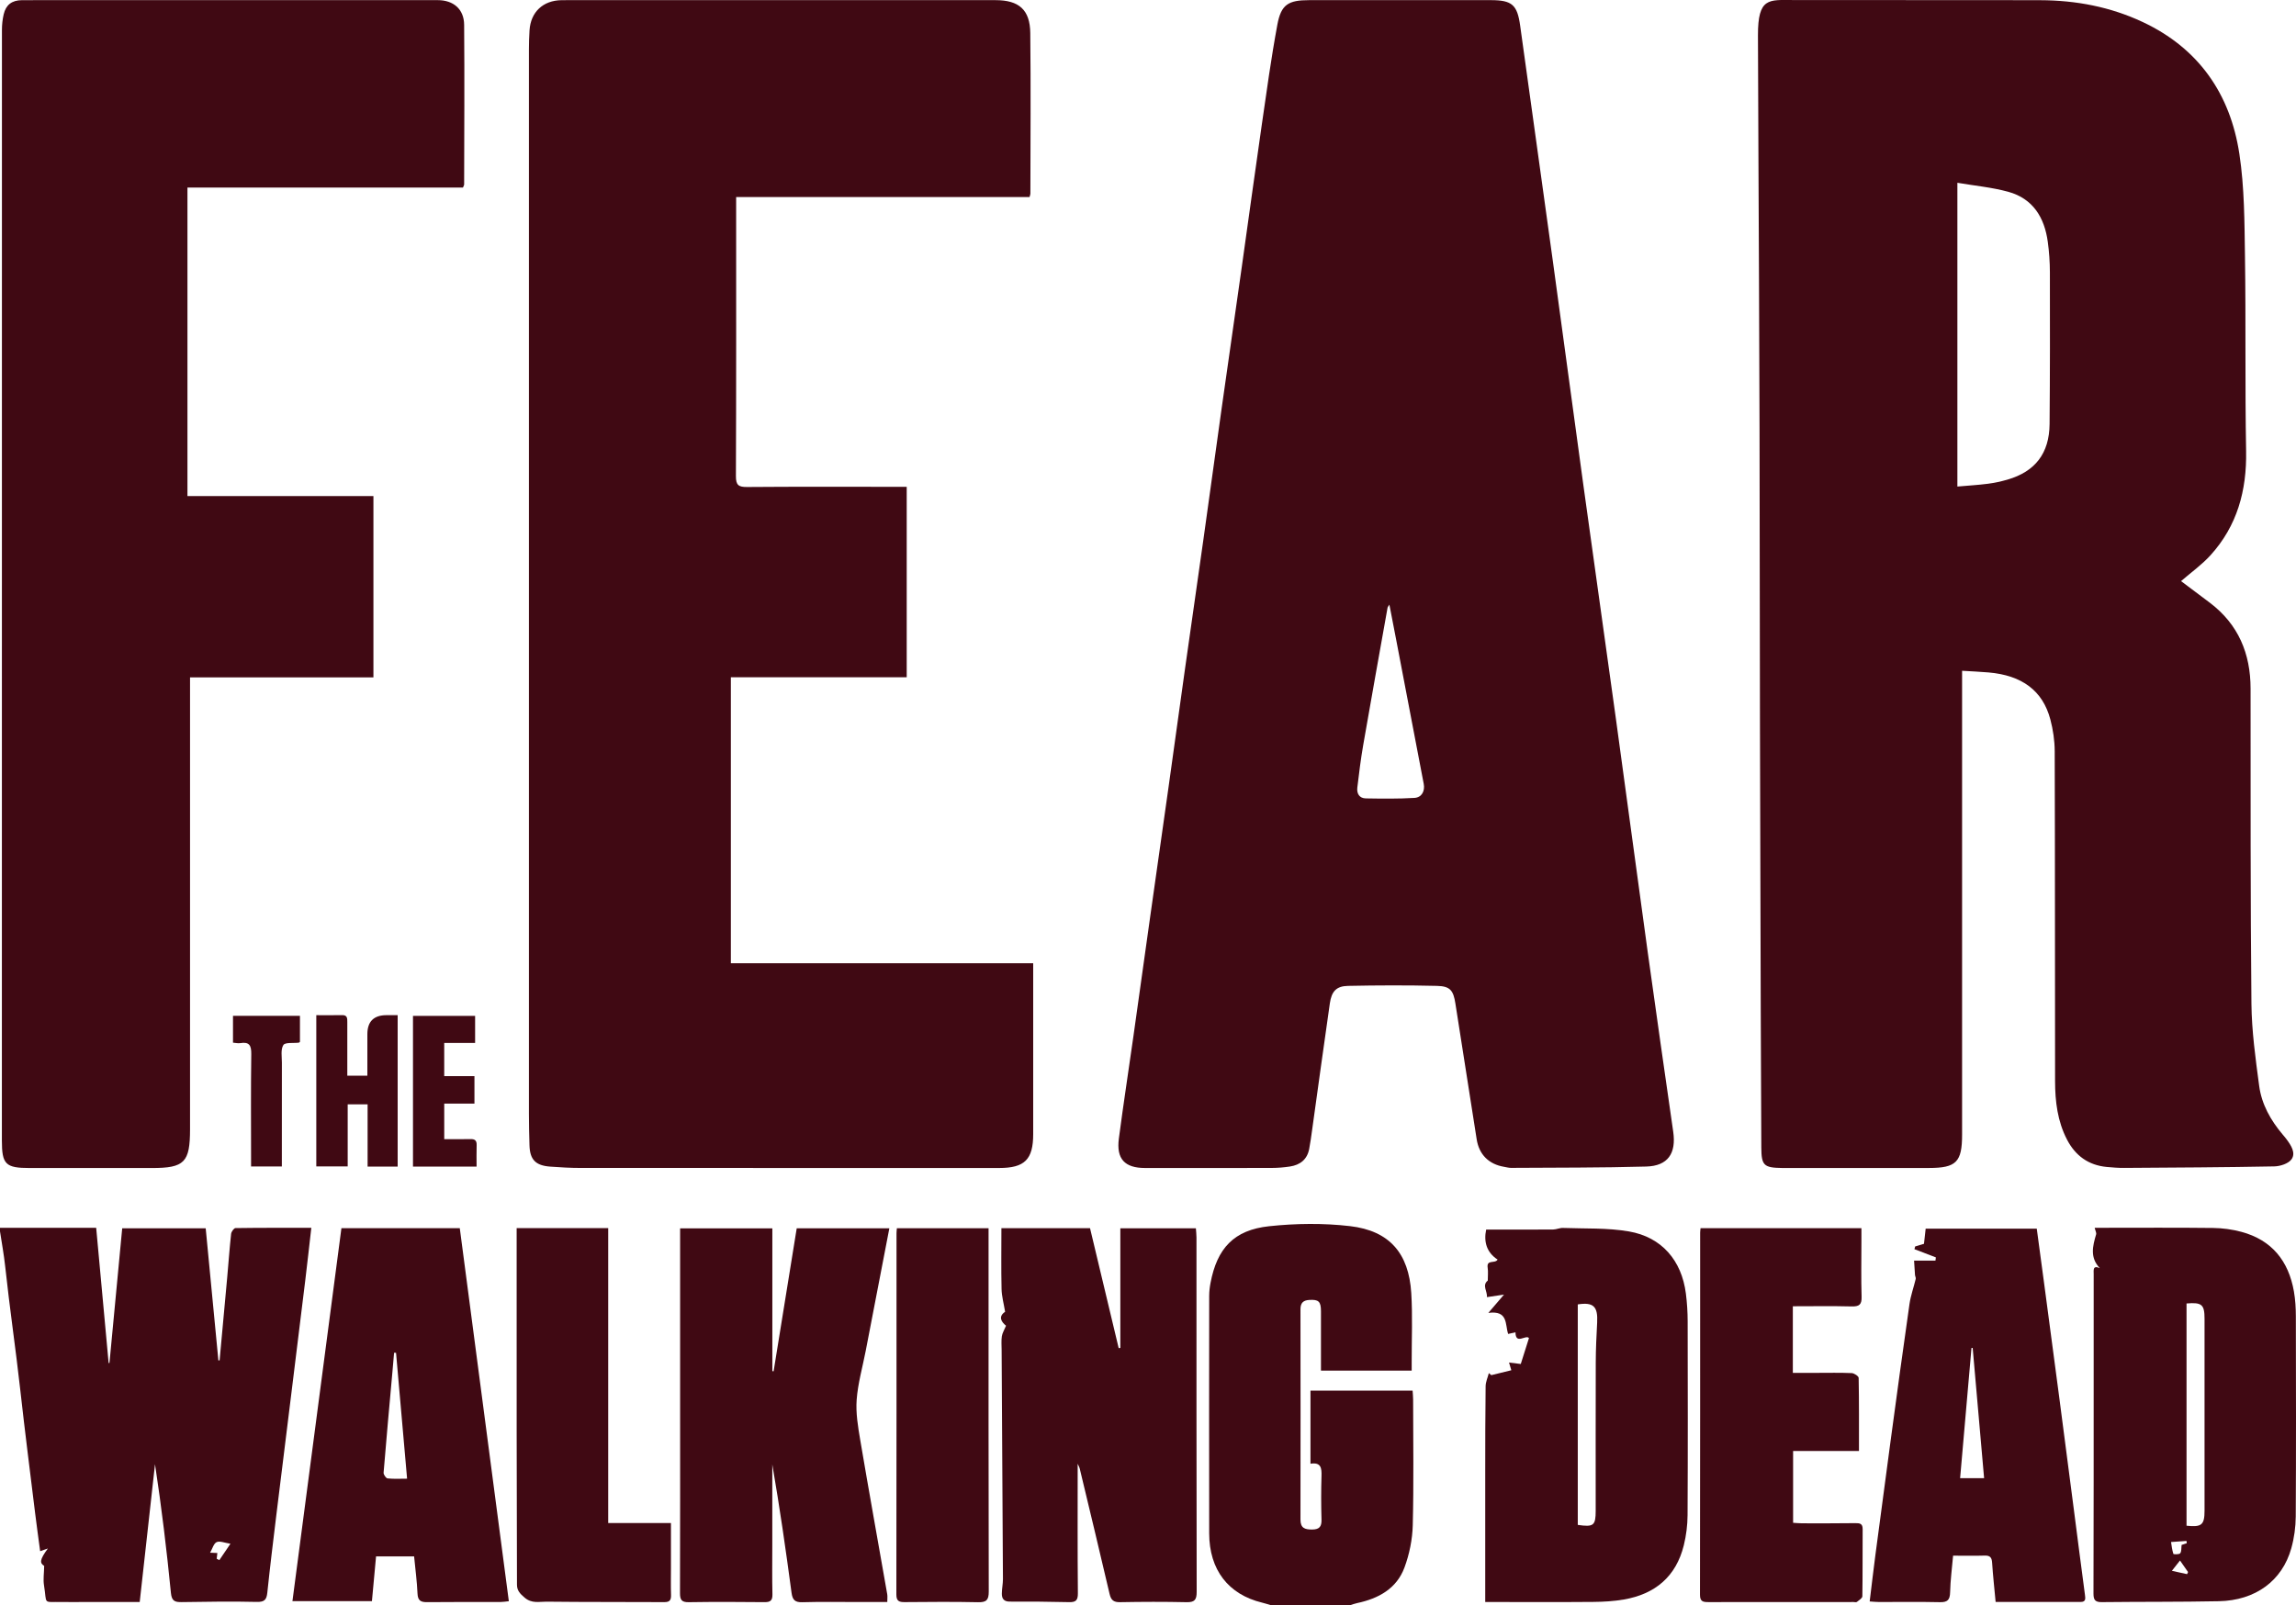
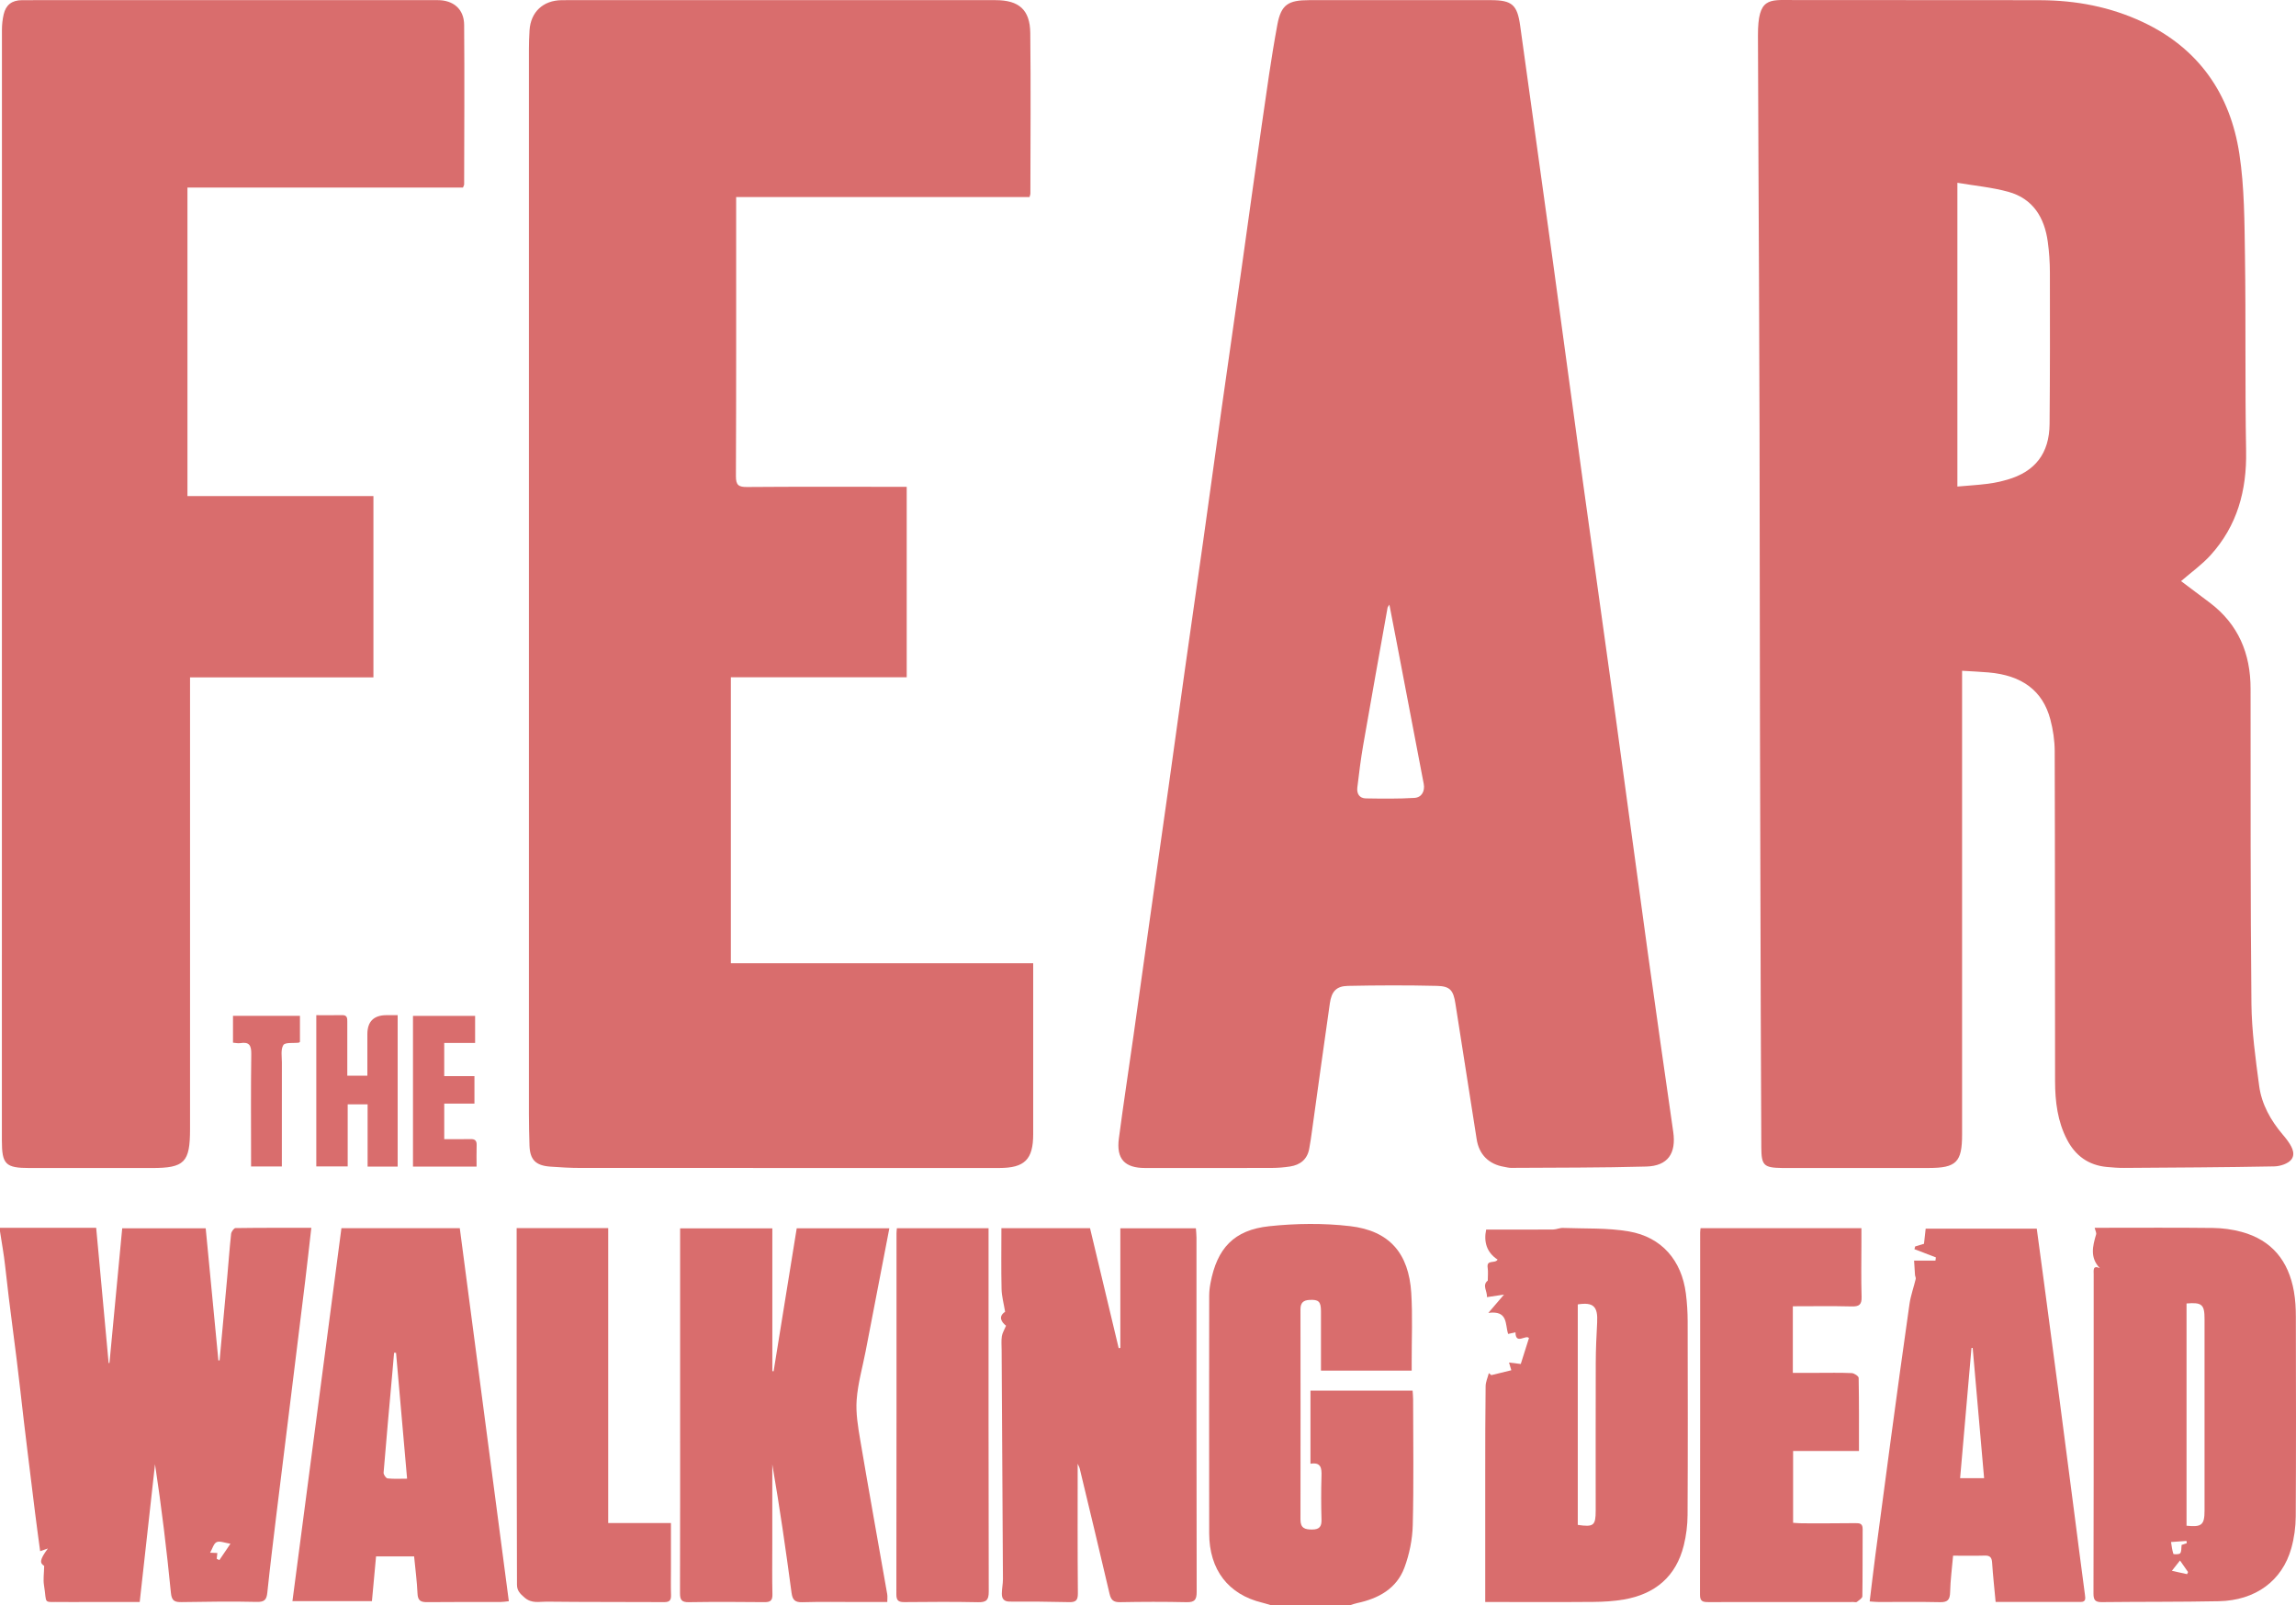
<svg xmlns="http://www.w3.org/2000/svg" id="Capa_2" data-name="Capa 2" viewBox="0 0 1702.32 1190.26">
  <defs>
    <style>
      .cls-1 {
-         fill: #400913;
+         fill: #d96d6d;
        stroke-width: 0px;
      }
    </style>
  </defs>
  <g id="Logos">
    <g id="Fear">
      <path class="cls-1" d="M0,910.52h71.31c3.1,33.7,6.17,67,9.23,100.3.21-.01.41-.03.62-.04,3.14-33.2,6.28-66.39,9.45-99.9h61.9c3.14,32.66,6.27,65.34,9.41,98.01.3-.02.6-.05.9-.07,1.89-20.55,3.8-41.09,5.65-61.64.97-10.73,1.72-21.48,2.89-32.18.17-1.58,2.09-4.24,3.23-4.26,18.5-.27,37-.19,56.23-.19-1.55,13.53-2.95,26.31-4.5,39.07-3.32,27.36-6.71,54.7-10.09,82.05-3.77,30.56-7.6,61.11-11.32,91.67-2.34,19.24-4.69,38.47-6.71,57.75-.56,5.34-2.14,7.03-7.96,6.88-18.51-.47-37.04-.11-55.56.14-4.99.07-7.37-.72-7.96-6.82-3.12-31.82-6.96-63.56-11.79-95.42-3.75,33.76-7.5,67.53-11.35,102.18h-42.13c-5.18,0-10.36.09-15.54-.02-14.61-.29-10.9,2.29-13.29-12.43-.7-4.29.04-8.82.13-14.35-3.43-2.1-3.36-4.6,2.76-12.9-2.18.76-3.54,1.23-5.74,2-1.28-9.64-2.59-18.92-3.73-28.22-3.74-30.55-7.64-61.07-11.04-91.66-3.39-30.5-7.9-60.86-11.16-91.37-.93-8.71-2.54-17.35-3.85-26.02,0-.86,0-1.73,0-2.59ZM161.16,1151.72c-.18,1.57-.33,2.92-.49,4.27.65.33,1.3.67,1.95,1,2.45-3.61,4.9-7.23,8.24-12.16-4.29-.64-7.85-2.25-10.22-1.2-2.19.98-3.11,4.81-4.86,7.84,2.03.09,3.55.16,5.38.24Z" />
      <path class="cls-1" d="M941.83,1190.26c-2.01-.58-4-1.25-6.03-1.74-25.06-6.06-39.22-24.32-39.27-51.36-.11-58.7-.05-117.41,0-176.11,0-3.21.38-6.46.98-9.61,4.86-25.72,17.36-39.3,43.48-42.08,19.81-2.11,40.23-2.36,59.99-.06,29.17,3.4,43.54,20.09,45.37,49.59,1.05,16.99.28,34.09.32,51.14,0,1.92,0,3.83,0,6.42h-67.27c0-14.82.02-29.43,0-44.04-.01-7.27-1.75-8.81-8.71-8.38-4.47.28-6.48,2.23-6.48,6.88.08,52.01.09,104.03,0,156.04-.01,6.29,3.24,7.37,8.61,7.34,5.4-.02,7.13-2.13,6.98-7.39-.31-10.76-.34-21.53,0-32.29.19-5.92-.37-10.38-8.18-9.11v-54.19h75.73c.14,2.39.38,4.48.38,6.58.02,31.08.52,62.17-.27,93.23-.27,10.54-2.49,21.48-6.16,31.37-5.82,15.69-19.28,23-35.09,26.36-1.63.34-3.2.94-4.8,1.41h-59.59Z" />
      <path class="cls-1" d="M1454.75,497.48v8.54c0,111.79,0,223.58,0,335.37,0,20.4-4.29,24.76-24.59,24.78-35.84.04-71.67.01-107.51.01-.43,0-.86,0-1.3,0-13.64-.2-15.39-1.85-15.46-15.27-.19-33.87-.32-67.75-.42-101.63-.22-69.91-.44-139.82-.58-209.73-.15-73.59-.18-147.18-.32-220.77-.07-37.11-.24-74.22-.4-111.34-.25-60.41-.6-120.82-.77-181.23-.08-28.25,8.18-26.22,26.06-26.18,61.1.15,122.19-.07,183.29.12,26.34.08,51.87,4.9,75.85,16.15,41.64,19.53,65,53.42,71.74,97.85,3.79,24.99,3.77,50.65,4.15,76.03.72,48.11-.04,96.24.84,144.34.53,29.3-6.6,55.46-26.45,77.3-6.45,7.1-14.45,12.77-21.79,19.13,6.84,5.14,14.22,10.61,21.53,16.17,20.98,15.97,29.99,37.55,30.02,63.49.07,77.9-.14,155.81.64,233.7.2,20.34,3.03,40.73,5.73,60.95,1.82,13.68,8.55,25.62,17.5,36.18.98,1.15,1.96,2.3,2.86,3.52,3.3,4.45,6.92,10.01,3.69,14.69-2.25,3.25-8.38,5.25-12.82,5.34-37.1.71-74.21.88-111.32,1.13-4.3.03-8.62-.31-12.9-.71-13.58-1.27-23.27-8.34-29.48-20.29-7.05-13.56-8.82-28.31-8.85-43.26-.13-81.58-.01-163.15-.27-244.73-.02-7.88-1.21-15.96-3.23-23.59-5.66-21.37-21.04-32.75-45.9-34.87-6.19-.53-12.41-.79-19.49-1.22ZM1451.26,360.82c8.03-.71,15.33-1.13,22.57-2.06,4.89-.63,9.77-1.69,14.51-3.06,20.59-5.96,31.09-19.47,31.28-41.26.33-37.52.31-75.04.23-112.56-.02-7.51-.54-15.08-1.56-22.53-2.45-18.04-10.99-32.08-29.32-37.12-12.06-3.32-24.72-4.46-37.71-6.68v225.27Z" />
      <path class="cls-1" d="M1037.94.1c22.45,0,44.91-.02,67.36,0,15.87.02,19.66,3.48,21.81,19.05,8.05,58.22,16.23,116.43,24.24,174.65,7.57,55.03,14.91,110.09,22.49,165.12,7.99,58.01,16.23,115.98,24.22,173.99,7.99,58.01,15.71,116.06,23.73,174.06,6.11,44.15,12.46,88.26,18.79,132.37,2.3,16.02-3.95,25.31-19.95,25.76-33.42.94-66.88.76-100.32.99-1.7.01-3.41-.5-5.11-.78-11.33-1.88-18.56-9.07-20.34-20.36-5.28-33.59-10.52-67.18-15.79-100.77-1.52-9.71-3.88-12.82-13.64-13.05-21.99-.53-44.01-.45-66.01,0-8.58.17-12.15,4.03-13.43,12.92-4.52,31.32-8.78,62.68-13.16,94.03-.65,4.68-1.28,9.38-2.17,14.02-1.5,7.78-6.71,11.82-14.21,12.97-4.46.68-9.01,1.06-13.52,1.07-31.31.09-62.61.06-93.92.04-15.15,0-21.44-6.72-19.45-21.85,3.34-25.4,7.23-50.72,10.82-76.09,4.07-28.78,8.05-57.57,12.11-86.35,4.6-32.61,9.27-65.21,13.85-97.83,4.07-29,8.03-58.01,12.11-87,4.53-32.19,9.2-64.36,13.73-96.55,4.56-32.4,8.96-64.83,13.52-97.23,4.95-35.18,10.05-70.33,15.02-105.5,4.94-34.96,9.69-69.94,14.75-104.89,3.6-24.91,7.01-49.87,11.6-74.6,2.77-14.95,8.15-18.18,23.52-18.18,22.45,0,44.91,0,67.36,0ZM1030.13,448.4c-.94,1.5-1.27,1.8-1.33,2.15-6.07,34.07-12.21,68.12-18.12,102.22-1.79,10.36-3.07,20.82-4.32,31.26-.53,4.43,1.47,7.99,6.28,8.06,12.03.19,24.09.36,36.08-.37,5.51-.34,7.88-5.18,6.87-10.42-6.84-35.66-13.63-71.33-20.45-107-1.59-8.31-3.21-16.6-5.01-25.89Z" />
      <path class="cls-1" d="M545.8,146.1v8.18c0,66.26.11,132.53-.17,198.79-.03,6.8,2,8.14,8.35,8.09,36.7-.3,73.41-.14,110.11-.14h8.17v141.25h-130.38v212.08h224.16v8.15c0,39.5,0,79,0,118.5,0,18.87-6.28,25.18-25.25,25.18-103.42.02-206.84.03-310.27-.03-7.54,0-15.09-.44-22.6-.99-10.87-.8-15.05-5.2-15.35-15.88-.22-7.76-.41-15.52-.41-23.28-.02-263.11-.02-526.21,0-789.32,0-4.74.15-9.49.45-14.22.87-13.53,9.99-22.12,23.66-22.33,5.4-.08,10.8-.02,16.19-.02,101.91,0,203.82,0,305.73,0,17.27,0,25.5,7.12,25.69,24.39.44,39.71.12,79.43.08,119.14,0,.61-.3,1.22-.63,2.47h-217.52Z" />
      <path class="cls-1" d="M343.27,139.09h-204.29v228.78h137.89v134.46h-135.97v8.81c0,108.77,0,217.54,0,326.32,0,24.53-4.14,28.74-28.19,28.74-30.22,0-60.45,0-90.67,0-17.94,0-20.65-2.67-20.65-20.48,0-274.52,0-549.04.05-823.56,0-3.84.42-7.77,1.29-11.51C4.36,3.58,8.85.17,16.23.13c16.62-.09,33.25-.03,49.87-.03,86.14,0,172.28,0,258.42,0,11.62,0,19.52,6.62,19.61,18.32.33,39.49.07,78.98,0,118.48,0,.39-.3.78-.87,2.18Z" />
      <path class="cls-1" d="M799.02,1085.56c0,32.2-.15,64.12.15,96.03.05,5.35-1.64,6.66-6.55,6.55-14.65-.34-29.31-.47-43.96-.4-4.36.02-5.88-2.19-5.87-5.86.01-3.63.83-7.25.82-10.88-.28-56.59-.64-113.18-.97-169.77-.02-3.43-.33-6.91.16-10.26.35-2.42,1.81-4.68,3.1-7.82-3.56-2.85-5.92-6.84-.68-10.33-.99-6.06-2.5-11.42-2.63-16.81-.35-14.84-.12-29.69-.12-45.21h65.71c7.07,29.6,14.16,59.29,21.25,88.98l1.22-.18v-88.72h56.01c.15,2.26.44,4.53.44,6.81.02,87.6-.04,175.2.15,262.8.01,5.93-1.54,7.83-7.55,7.69-16.4-.37-32.81-.32-49.21-.01-4.8.09-6.74-1.49-7.81-6.1-7.21-30.98-14.68-61.9-22.1-92.84-.29-1.21-.97-2.33-1.55-3.69Z" />
      <path class="cls-1" d="M1556.91,940.48c-7.48-7.71-5.39-16.3-2.79-25.04.35-1.19-.57-2.77-1.08-4.92h6.2c27.19,0,54.38-.19,81.56.13,7.03.08,14.24,1.06,21.03,2.88,22.6,6.07,35,21.64,38.95,44.22,1.07,6.11,1.42,12.42,1.43,18.64.11,49.41.21,98.82-.08,148.22-.05,7.87-1.16,15.97-3.28,23.55-6.77,24.19-26.6,38.75-53.79,39.3-28.89.59-57.8.33-86.7.67-4.87.06-6.2-1.54-6.19-6.33.17-54.8.13-109.6.14-164.41,0-24.16,0-48.31.01-72.47,0-2.92-.81-6.82,4.59-4.46ZM1621.16,966.65v164.83c11.21,1.2,13.35-.64,13.35-11.18.02-47.45.02-94.89,0-142.34,0-10.53-2.03-12.29-13.35-11.31ZM1609.67,1143.54c.44,2.62.75,5.82,1.72,8.8.14.43,4.35.52,5.07-.43,1.08-1.45.75-3.95,1.05-6.19,1.01-.34,2.42-.81,3.82-1.28-.06-.56-.13-1.12-.19-1.69-3.49.24-6.99.49-11.45.8ZM1610.3,1164.91c4.75,1.04,8,1.76,11.25,2.47.25-.51.49-1.03.74-1.54-1.82-2.61-3.63-5.22-5.98-8.59-1.81,2.31-3.43,4.37-6.01,7.66Z" />
      <path class="cls-1" d="M572.64,910.95v105.89c.31.03.62.06.94.09,5.71-35.33,11.42-70.66,17.13-106.03h68.68c-5.9,30.62-11.71,60.8-17.54,90.98-2.33,12.04-5.78,23.99-6.69,36.14-.74,9.83.97,19.98,2.63,29.82,6.46,38.19,13.35,76.3,20.03,114.45.28,1.61.04,3.32.04,5.77-7.17,0-14.03,0-20.88,0-14.03,0-28.07-.28-42.09.14-5.6.17-7.32-1.8-8.03-7.11-4.23-31.74-8.8-63.43-14.26-95.07,0,19.98,0,39.96,0,59.94,0,12.09-.18,24.17.1,36.25.1,4.49-1.25,5.99-5.81,5.94-18.76-.21-37.53-.26-56.29.03-5.33.08-6.45-1.88-6.43-6.79.16-46.18.09-92.37.09-138.55,0-41.44,0-82.87,0-124.31v-7.58h68.39Z" />
      <path class="cls-1" d="M1101.19,1188.06c0-33.05-.02-64.75,0-96.45.02-21.19.01-42.38.29-63.56.04-3.26,1.56-6.51,2.39-9.76.61.51,1.21,1.01,1.82,1.52,4.82-1.18,9.63-2.37,14.84-3.64-.4-1.36-.94-3.18-1.7-5.73,3.4.43,6.13.77,8.71,1.09,1.94-6.14,3.94-12.45,6.08-19.22-2.25-2.81-9.92,5.31-10-4.28-1.9.43-3.7.83-5.43,1.22-2.36-6.93.2-17.65-14.7-15.6,4.18-4.88,7.21-8.43,11.62-13.58-4.83.72-8.3,1.24-12.63,1.88.36-4.31-3.81-8.8.6-12.27,0-3.5.38-6.57-.08-9.51-.99-6.43,5.47-2.81,7.36-6.06-8.27-5.43-10.34-13.36-8.48-22.25,16.79,0,33.2.05,49.61-.06,2.45-.02,4.92-1.26,7.35-1.17,16.33.62,32.93-.17,48.91,2.6,24.35,4.21,39.09,21.57,42.21,46.05.87,6.82,1.31,13.74,1.32,20.61.11,47.9.18,95.8-.07,143.7-.04,7.47-.99,15.11-2.78,22.36-5.73,23.24-21.29,36.25-44.49,40.24-7.39,1.27-15,1.72-22.51,1.78-24.17.22-48.35.08-72.52.08h-7.75ZM1169.81,967.33v163.52c11.73,1.75,13.28.48,13.28-10.48.01-36.66-.07-73.31.05-109.97.03-9.87.5-19.75,1.03-29.61.63-11.87-2.68-15.28-14.37-13.45Z" />
      <path class="cls-1" d="M253.14,910.83h87.76c12.11,92.12,24.2,184.06,36.37,276.63-2.45.24-4.31.58-6.17.58-18.14.04-36.27-.1-54.41.11-4.81.06-6.92-1.2-7.14-6.42-.39-9.02-1.6-18.01-2.52-27.52h-28.21c-1,10.84-2,21.7-3.06,33.2h-58.94c12.1-92.11,24.16-183.99,36.32-276.58ZM293.64,1003.26c-.48-.03-.97-.06-1.45-.09-.41,4.76-.81,9.53-1.24,14.29-2.23,24.89-4.52,49.76-6.54,74.67-.11,1.39,1.77,4.12,2.93,4.25,4.62.5,9.32.2,14.49.2-2.79-31.76-5.49-62.54-8.19-93.32Z" />
      <path class="cls-1" d="M1479.62,1188.02c-.95-10.3-2-19.68-2.61-29.1-.24-3.77-1.41-5.41-5.38-5.3-7.52.22-15.05.06-23.55.06-.81,9.29-2,18.18-2.21,27.1-.13,5.58-1.81,7.52-7.53,7.39-15.1-.35-30.21-.1-45.32-.13-2.1,0-4.2-.25-6.79-.41,1.45-11.85,2.76-23.12,4.23-34.37,3.73-28.38,7.49-56.75,11.33-85.11,4.56-33.69,9.12-67.38,13.95-101.04.91-6.31,3.14-12.43,4.63-18.67.21-.9-.46-1.97-.54-2.98-.28-3.66-.48-7.33-.68-10.58h15.85c.1-.8.2-1.6.31-2.4-5.3-2.03-10.6-4.07-15.89-6.1.18-.67.35-1.35.53-2.02,2.29-.68,4.57-1.37,6.55-1.96.44-3.96.84-7.61,1.24-11.21h82.38c1.81,13.45,3.67,27.23,5.51,41.01,3.72,27.94,7.45,55.89,11.12,83.84,3.67,27.96,7.29,55.92,10.92,83.89,2.72,20.92,5.36,41.84,8.17,62.75.4,2.94.68,5.32-3.21,5.32-20.69.03-41.37.01-63.02.01ZM1471.07,1096.19c-2.85-32.53-5.66-64.56-8.47-96.59-.3.02-.6.03-.89.05-2.8,32.06-5.59,64.11-8.42,96.54h17.78Z" />
      <path class="cls-1" d="M1260.84,910.8h119.27c0,3.44,0,6.78,0,10.12,0,13.59-.29,27.2.13,40.78.18,5.88-1.82,7.28-7.4,7.14-14.39-.37-28.8-.12-43.58-.12v49.39c5.88,0,11.82,0,17.76,0,8.63,0,17.28-.21,25.89.17,1.84.08,5.13,2.28,5.15,3.55.34,17.85.23,35.71.23,54.2h-48.83v53.27c2.18.13,4.47.37,6.76.38,13.17.01,26.33.06,39.5-.12,3.34-.05,5.32.43,5.3,4.41-.11,16.61.06,33.23-.22,49.84-.02,1.43-2.5,2.94-4.04,4.16-.53.42-1.67.09-2.54.09-35.83,0-71.66-.03-107.49.05-3.93,0-6.32-.29-6.31-5.41.15-89.55.11-179.09.12-268.64,0-.85.15-1.69.29-3.26Z" />
      <path class="cls-1" d="M383.07,910.75h67.87v218.74h46.52c0,11.9,0,22.83,0,33.75,0,6.47-.15,12.95.06,19.42.12,3.68-.71,5.5-4.93,5.47-29.14-.17-58.27.01-87.41-.34-5.32-.06-10.81,1.59-16.17-2.96-3.45-2.94-5.7-5.26-5.71-9.6-.09-37.52-.19-75.05-.23-112.57-.04-42.05-.01-84.1-.01-126.15,0-8.38,0-16.76,0-25.76Z" />
      <path class="cls-1" d="M664.97,910.87h67.98c0,6.72,0,13.11,0,19.5,0,83.31-.07,166.63.14,249.94.02,6.26-1.73,8.03-7.94,7.89-18.13-.4-36.27-.23-54.41-.08-4.15.03-6.16-.76-6.15-5.64.14-89.36.1-178.71.11-268.07,0-1.04.16-2.08.27-3.54Z" />
      <path class="cls-1" d="M234.51,752.85c6.72,0,12.93.1,19.13-.04,3.95-.09,3.86,2.43,3.86,5.17-.03,10.79,0,21.57,0,32.36,0,2.33,0,4.65,0,7.4h14.87v-30.74q0-14.16,14.25-14.16c2.57,0,5.13,0,8.22,0v112.31h-22.29v-46.18h-14.76v46.02h-23.28v-112.14Z" />
      <path class="cls-1" d="M306.2,865.12v-111.76h46.06v20.08h-22.9v24.59h22.41v20.39h-22.4v26.37c6.68,0,13.09.11,19.49-.05,3.34-.08,4.66,1.17,4.54,4.53-.17,5.12-.05,10.26-.05,15.85h-47.15Z" />
      <path class="cls-1" d="M222.39,753.33v19.33c-.51.36-.67.56-.85.58-3.98.49-10.1-.38-11.45,1.75-2.09,3.3-1.08,8.66-1.09,13.15-.06,25.44-.03,50.88-.03,76.89h-22.82c0-2.32,0-4.6,0-6.89,0-25.46-.22-50.92.15-76.38.1-6.46-1.44-9.3-8.16-8.18-1.62.27-3.36-.18-5.39-.33v-19.92h49.63Z" />
    </g>
  </g>
</svg>
